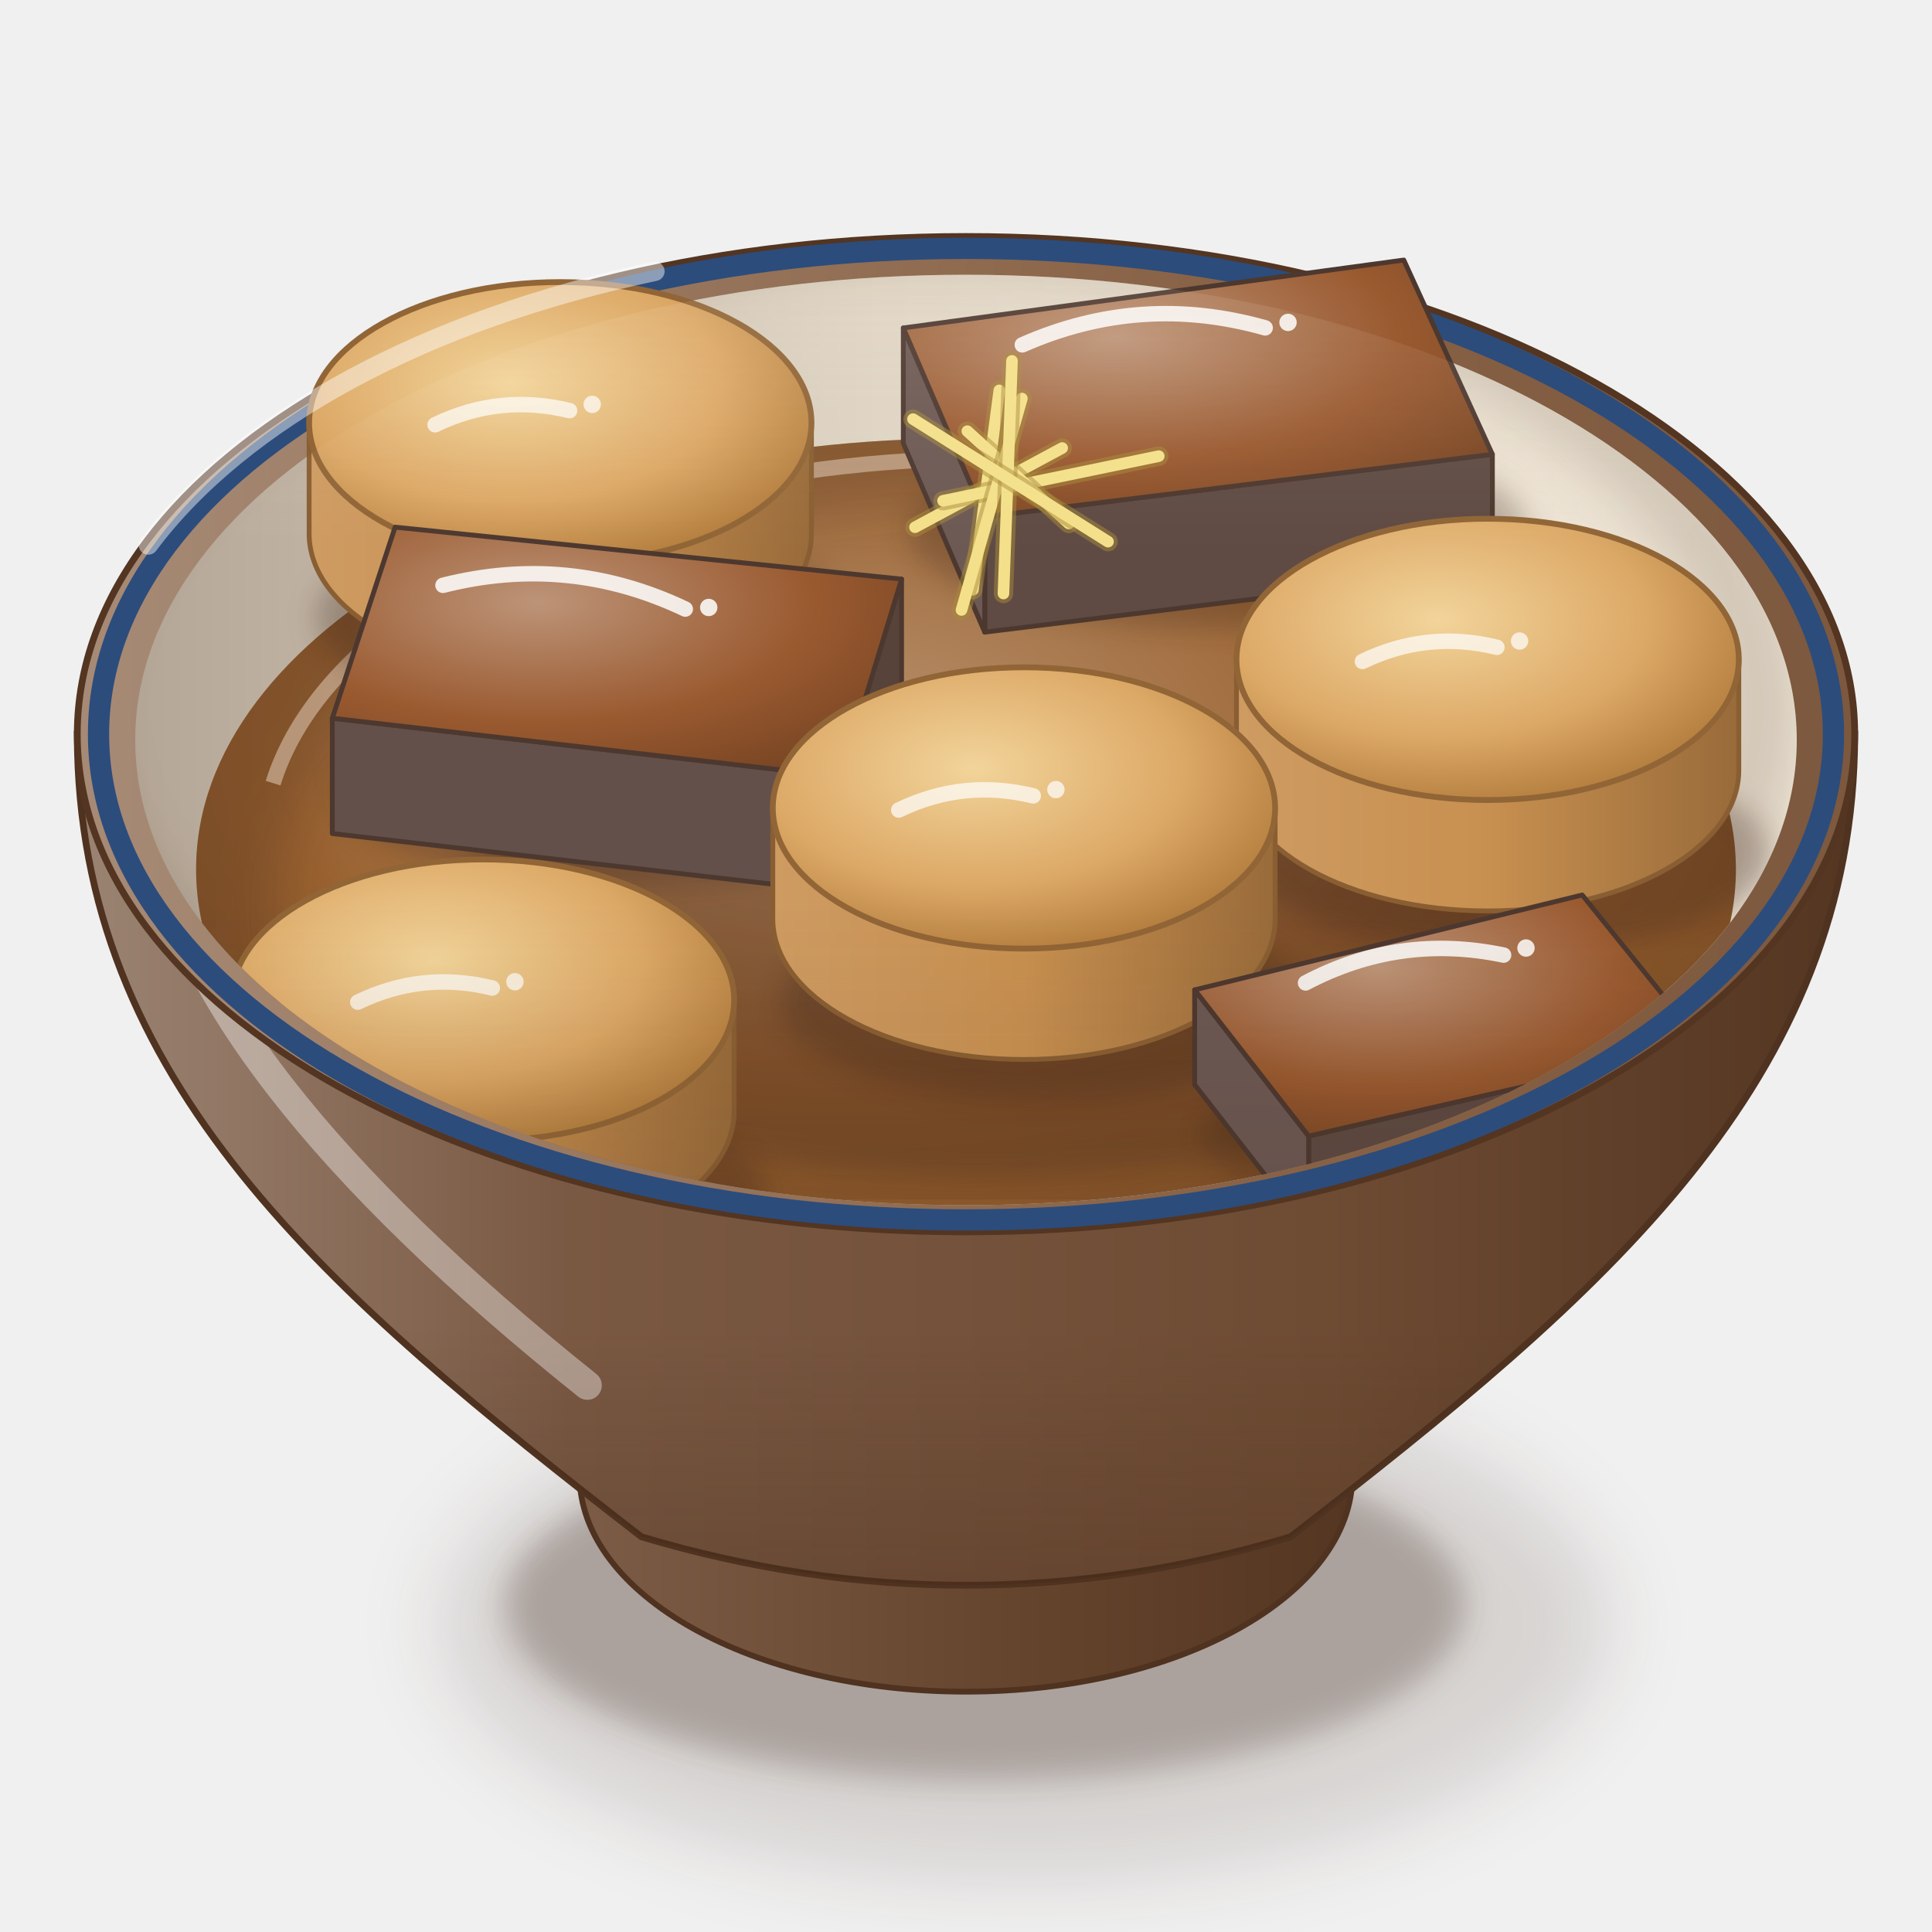
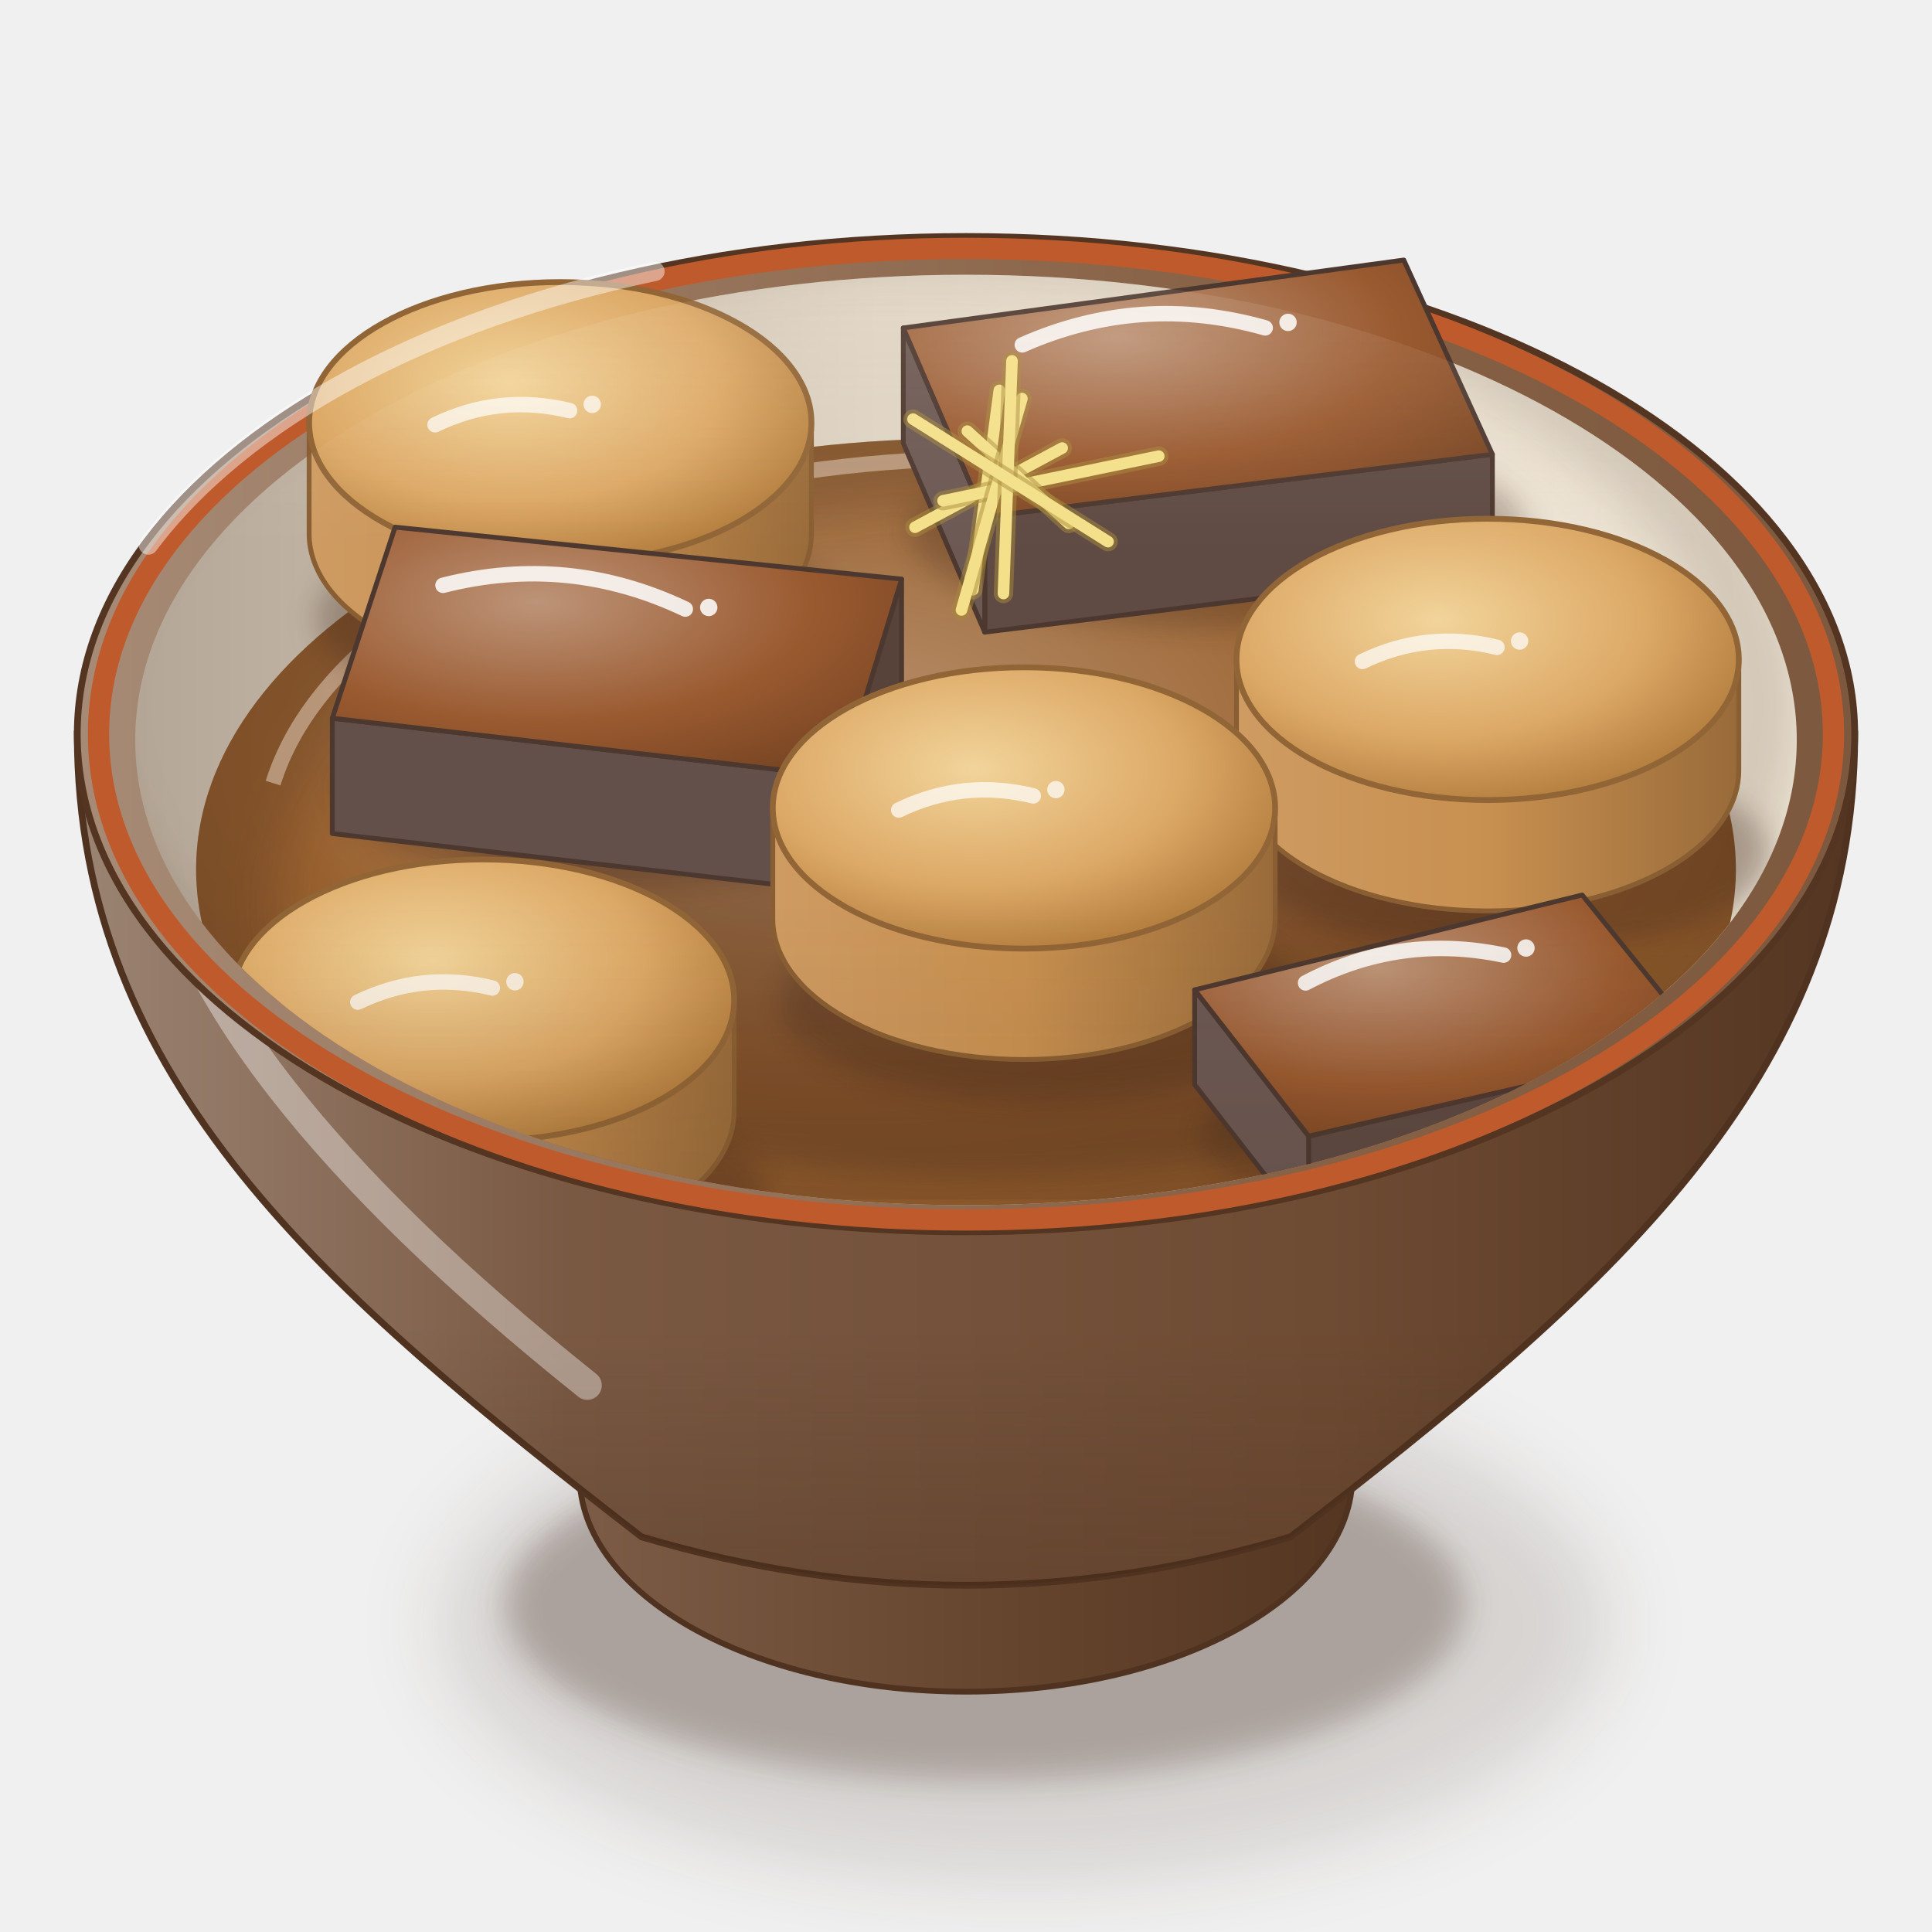
<svg xmlns="http://www.w3.org/2000/svg" viewBox="0 0 200 200" width="400" height="400">
  <defs>
    <filter id="buridaikon-1" x="-50%" y="-50%" width="200%" height="200%">
      <feGaussianBlur stdDeviation="4" />
    </filter>
    <filter id="buridaikon-2" x="-50%" y="-50%" width="200%" height="200%">
      <feGaussianBlur stdDeviation="1.6" />
    </filter>
    <linearGradient id="buridaikon-3" x1="0" y1="0" x2="1" y2="0">
      <stop offset="0" stop-color="#7d5d47" />
      <stop offset="0.6" stop-color="#64432c" />
      <stop offset="1" stop-color="#533521" />
    </linearGradient>
    <linearGradient id="buridaikon-4" x1="0" y1="0" x2="1" y2="0">
      <stop offset="0" stop-color="#9c8574" />
      <stop offset="0.28" stop-color="#7a5943" />
      <stop offset="0.7" stop-color="#6e4b33" />
      <stop offset="1" stop-color="#533521" />
    </linearGradient>
    <linearGradient id="buridaikon-5" x1="0" y1="0" x2="0" y2="1">
      <stop offset="0" stop-color="#3a2212" stop-opacity="0" />
      <stop offset="0.7" stop-color="#3a2212" stop-opacity="0" />
      <stop offset="1" stop-color="#3a2212" stop-opacity="0.22" />
    </linearGradient>
    <linearGradient id="buridaikon-6" x1="0" y1="0" x2="1" y2="0">
      <stop offset="0" stop-color="#a78b76" />
      <stop offset="0.6" stop-color="#8a6448" />
      <stop offset="1" stop-color="#7c583e" />
    </linearGradient>
    <linearGradient id="buridaikon-7" x1="0" y1="0" x2="1" y2="0">
      <stop offset="0" stop-color="#b4a696" />
      <stop offset="0.45" stop-color="#dfd4c3" />
      <stop offset="1" stop-color="#f1e8d8" />
    </linearGradient>
    <clipPath id="buridaikon-8">
      <path d="M14,76.6A86,48.16 0 1 0 186,76.6A86,48.16 0 1 0 14,76.6Z" />
    </clipPath>
    <filter id="buridaikon-9" x="-50%" y="-50%" width="200%" height="200%">
      <feGaussianBlur stdDeviation="2.5" />
    </filter>
    <clipPath id="buridaikon-10">
      <path d="M14,76.6 A86,48.16 0 0 0 186,76.6 L200,76.6 L200,0 L0,0 L0,76.6Z" />
    </clipPath>
    <radialGradient id="buridaikon-11" cx="0.42" cy="0.36" r="0.62">
      <stop offset="0" stop-color="#b8916e" />
      <stop offset="0.6" stop-color="#9a6230" />
      <stop offset="1" stop-color="#815127" />
    </radialGradient>
    <clipPath id="buridaikon-12">
      <path d="M20.3,90A79.7,44.63 0 1 0 179.7,90A79.7,44.63 0 1 0 20.3,90Z" />
    </clipPath>
    <filter id="buridaikon-13" x="-50%" y="-50%" width="200%" height="200%">
      <feGaussianBlur stdDeviation="3" />
    </filter>
    <filter id="buridaikon-14" x="-50%" y="-50%" width="200%" height="200%">
      <feGaussianBlur stdDeviation="1.4" />
    </filter>
    <radialGradient id="buridaikon-15" cx="0.36" cy="0.3" r="0.8">
      <stop offset="0" stop-color="#bd9478" />
      <stop offset="0.6" stop-color="#9a5a30" />
      <stop offset="1" stop-color="#784523" />
    </radialGradient>
    <radialGradient id="buridaikon-16" cx="0.4" cy="0.36" r="0.7">
      <stop offset="0" stop-color="#f2d49a" />
      <stop offset="0.6" stop-color="#dca866" />
      <stop offset="1" stop-color="#b07a3a" />
    </radialGradient>
    <linearGradient id="buridaikon-17" x1="0" y1="0" x2="1" y2="0">
      <stop offset="0" stop-color="#ce9b62" />
      <stop offset="0.5" stop-color="#c89050" />
      <stop offset="1" stop-color="#996b3a" />
    </linearGradient>
    <linearGradient id="buridaikon-18" x1="0" y1="0" x2="0" y2="1">
      <stop offset="0" stop-color="#fff8ec" stop-opacity="0.2" />
      <stop offset="0.45" stop-color="#fff8ec" stop-opacity="0" />
      <stop offset="0.75" stop-color="#3a2212" stop-opacity="0" />
      <stop offset="1" stop-color="#3a2212" stop-opacity="0.1" />
    </linearGradient>
  </defs>
  <ellipse cx="106" cy="168.16" rx="60.48" ry="26.61" fill="#3a2212" opacity="0.14" filter="url(#buridaikon-1)" />
  <ellipse cx="102" cy="166.16" rx="49.68" ry="18.14" fill="#3a2212" opacity="0.28" filter="url(#buridaikon-2)" />
  <path d="M58,146.72 L60,152.72 A40,22.4 0 0 0 140,152.72 L142,146.72Z" fill="url(#buridaikon-3)" stroke="#4f321f" stroke-width=".6" />
  <path d="M8,76 C8,111.96 34,134 66.4,159.09 Q100,169.12 133.6,159.09 C166,134 192,111.96 192,76Z" fill="url(#buridaikon-4)" stroke="#4f321f" stroke-width=".7" />
  <path d="M8,76 C8,111.96 34,134 66.4,159.09 Q100,169.12 133.6,159.09 C166,134 192,111.96 192,76Z" fill="url(#buridaikon-5)" />
  <path d="M16,86 Q20,110.8 60.8,143.41" stroke="#fff" stroke-width="3" fill="none" stroke-linecap="round" opacity="0.38" />
  <path d="M8,76A92,51.52 0 1 0 192,76A92,51.52 0 1 0 8,76Z" fill="url(#buridaikon-6)" stroke="#533521" stroke-width=".7" />
  <path d="M14,76.6A86,48.16 0 1 0 186,76.6A86,48.16 0 1 0 14,76.6Z" fill="url(#buridaikon-7)" />
  <g clip-path="url(#buridaikon-8)">
    <path d="M6,73A88,50.16 0 1 0 182,73A88,50.16 0 1 0 6,73Z" fill="none" stroke="#3a2212" stroke-width="9" opacity=".16" filter="url(#buridaikon-9)" />
  </g>
-   <path d="M10.2,76A89.8,50.29 0 1 0 189.8,76A89.8,50.29 0 1 0 10.2,76Z" fill="none" stroke="#2c4c7c" stroke-width="2.2" />
+   <path d="M10.2,76A89.8,50.29 0 1 0 189.8,76A89.8,50.29 0 1 0 10.2,76Z" fill="none" stroke="#bf5a2c" stroke-width="2.2" />
  <g clip-path="url(#buridaikon-8)">
    <path d="M20.3,90A79.7,44.63 0 1 0 179.7,90A79.7,44.63 0 1 0 20.3,90Z" fill="url(#buridaikon-11)" />
    <g clip-path="url(#buridaikon-12)">
      <path fill-rule="evenodd" d="M0,0 H200 V200 H0Z M28.89,94A78.11,42.85 0 1 0 185.11,94A78.11,42.85 0 1 0 28.89,94Z" fill="#3a2212" opacity="0.26" filter="url(#buridaikon-13)" />
      <path d="M28.27,81.07 A75.72,40.17 0 0 1 139.85,52.51" stroke="#d2b8a2" stroke-width="1.6" fill="none" opacity=".65" />
    </g>
  </g>
  <g clip-path="url(#buridaikon-8)">
    <ellipse cx="102" cy="99.4" rx="59.78" ry="22.32" fill="#3a2212" opacity="0.3" filter="url(#buridaikon-14)" />
  </g>
  <g clip-path="url(#buridaikon-10)">
    <ellipse cx="126" cy="54.83" rx="32.02" ry="10.25" fill="#3a2212" opacity="0.28" filter="url(#buridaikon-14)" />
    <path d="M154.49,47.03L101.94,53.5L101.94,65.44L154.49,58.97Z" fill="#5f4b44" stroke="#4d382f" stroke-width="0.5" stroke-linejoin="round" />
    <path d="M101.94,53.5L93.51,33.95L93.51,45.89L101.94,65.44Z" fill="#6d5954" stroke="#4d382f" stroke-width="0.5" stroke-linejoin="round" />
    <path d="M93.51,33.95L145.32,26.92L154.49,47.03L101.94,53.5Z" fill="url(#buridaikon-15)" stroke="#4d382f" stroke-width="0.5" stroke-linejoin="round" />
    <g transform="translate(118.4 34.82) rotate(-4)">
      <path d="M-12.6,0 Q0,-4.54 12.6,0" stroke="#fff" stroke-width="1.6" fill="none" stroke-linecap="round" opacity="0.85" />
      <circle cx="15" cy="-.4" r=".9" fill="#fff" opacity="0.85" />
    </g>
    <ellipse cx="60" cy="63.92" rx="27.3" ry="10.19" fill="#3a2212" opacity="0.3" filter="url(#buridaikon-14)" />
    <path d="M32,43.76 L32,55.24 A26,14.56 0 0 0 84,55.24 L84,43.76Z" fill="url(#buridaikon-17)" stroke="#895e32" stroke-width=".5" />
    <ellipse cx="58" cy="43.76" rx="26" ry="14.56" fill="url(#buridaikon-16)" stroke="#916536" stroke-width=".6" />
    <g transform="translate(52 43.24) rotate(-6)">
      <path d="M-7,0 Q0,-2.52 7,0" stroke="#fff" stroke-width="1.6" fill="none" stroke-linecap="round" opacity="0.7" />
      <circle cx="9.4" cy="-.4" r=".9" fill="#fff" opacity="0.7" />
    </g>
    <g transform="translate(102.34 50.48) rotate(151.71)">
      <path d="M-8.65,0 L8.65,0" stroke="#a88a3a" stroke-width="2" stroke-linecap="round" opacity=".5" />
      <path d="M-8.65,0 L8.65,0" stroke="#f4e08a" stroke-width="1.2" stroke-linecap="round" />
    </g>
    <g transform="translate(102.08 50.73) rotate(97.55)">
      <path d="M-10.41,0 L10.41,0" stroke="#a88a3a" stroke-width="2" stroke-linecap="round" opacity=".5" />
      <path d="M-10.41,0 L10.41,0" stroke="#f4e08a" stroke-width="1.2" stroke-linecap="round" />
    </g>
    <g transform="translate(108.79 49.53) rotate(168.31)">
      <path d="M-11.4,0 L11.4,0" stroke="#a88a3a" stroke-width="2" stroke-linecap="round" opacity=".5" />
      <path d="M-11.4,0 L11.4,0" stroke="#f4e08a" stroke-width="1.2" stroke-linecap="round" />
    </g>
    <g transform="translate(105.39 49.41) rotate(42.28)">
      <path d="M-7.1,0 L7.1,0" stroke="#a88a3a" stroke-width="2" stroke-linecap="round" opacity=".5" />
      <path d="M-7.1,0 L7.1,0" stroke="#f4e08a" stroke-width="1.2" stroke-linecap="round" />
    </g>
    <g transform="translate(102.66 52.2) rotate(105.94)">
      <path d="M-11.38,0 L11.38,0" stroke="#a88a3a" stroke-width="2" stroke-linecap="round" opacity=".5" />
      <path d="M-11.38,0 L11.38,0" stroke="#f4e08a" stroke-width="1.2" stroke-linecap="round" />
    </g>
    <g transform="translate(104.32 49.4) rotate(92.1)">
      <path d="M-12.05,0 L12.05,0" stroke="#a88a3a" stroke-width="2" stroke-linecap="round" opacity=".5" />
      <path d="M-12.05,0 L12.05,0" stroke="#f4e08a" stroke-width="1.2" stroke-linecap="round" />
    </g>
    <g transform="translate(104.61 49.73) rotate(32.14)">
      <path d="M-11.92,0 L11.92,0" stroke="#a88a3a" stroke-width="2" stroke-linecap="round" opacity=".5" />
      <path d="M-11.92,0 L11.92,0" stroke="#f4e08a" stroke-width="1.2" stroke-linecap="round" />
    </g>
    <ellipse cx="66" cy="81.83" rx="31.08" ry="9.95" fill="#3a2212" opacity="0.28" filter="url(#buridaikon-14)" />
    <path d="M93.33,59.95L87.1,80.42L87.1,92.35L93.33,71.89Z" fill="#57433a" stroke="#4d382f" stroke-width="0.5" stroke-linejoin="round" />
    <path d="M87.1,80.42L34.4,74.35L34.4,86.29L87.1,92.35Z" fill="#64504a" stroke="#4d382f" stroke-width="0.5" stroke-linejoin="round" />
    <path d="M40.9,54.57L93.33,59.95L87.1,80.42L34.4,74.35Z" fill="url(#buridaikon-15)" stroke="#4d382f" stroke-width="0.5" stroke-linejoin="round" />
    <g transform="translate(58.4 61.82) rotate(5.6)">
      <path d="M-12.6,0 Q0,-4.54 12.6,0" stroke="#fff" stroke-width="1.6" fill="none" stroke-linecap="round" opacity="0.85" />
      <circle cx="15" cy="-.4" r=".9" fill="#fff" opacity="0.85" />
    </g>
    <ellipse cx="156" cy="88.42" rx="27.3" ry="10.19" fill="#3a2212" opacity="0.3" filter="url(#buridaikon-14)" />
    <path d="M128,68.26 L128,79.74 A26,14.56 0 0 0 180,79.74 L180,68.26Z" fill="url(#buridaikon-17)" stroke="#895e32" stroke-width=".5" />
    <ellipse cx="154" cy="68.26" rx="26" ry="14.56" fill="url(#buridaikon-16)" stroke="#916536" stroke-width=".6" />
    <g transform="translate(148 67.74) rotate(-6)">
      <path d="M-7,0 Q0,-2.52 7,0" stroke="#fff" stroke-width="1.6" fill="none" stroke-linecap="round" opacity="0.7" />
      <circle cx="9.4" cy="-.4" r=".9" fill="#fff" opacity="0.7" />
    </g>
    <ellipse cx="108" cy="103.8" rx="27.3" ry="10.19" fill="#3a2212" opacity="0.3" filter="url(#buridaikon-14)" />
    <path d="M80,83.64 L80,95.12 A26,14.56 0 0 0 132,95.12 L132,83.64Z" fill="url(#buridaikon-17)" stroke="#895e32" stroke-width=".5" />
    <ellipse cx="106" cy="83.64" rx="26" ry="14.56" fill="url(#buridaikon-16)" stroke="#916536" stroke-width=".6" />
    <g transform="translate(100 83.12) rotate(-6)">
      <path d="M-7,0 Q0,-2.52 7,0" stroke="#fff" stroke-width="1.6" fill="none" stroke-linecap="round" opacity="0.7" />
      <circle cx="9.4" cy="-.4" r=".9" fill="#fff" opacity="0.7" />
    </g>
    <ellipse cx="152" cy="117.54" rx="27.65" ry="8.85" fill="#3a2212" opacity="0.28" filter="url(#buridaikon-14)" />
    <path d="M176.33,108.19L135.47,117.61L135.47,127.42L176.33,117.99Z" fill="#5d4942" stroke="#4d382f" stroke-width="0.5" stroke-linejoin="round" />
    <path d="M135.47,117.61L123.67,102.47L123.67,112.28L135.47,127.42Z" fill="#6c5853" stroke="#4d382f" stroke-width="0.5" stroke-linejoin="round" />
    <path d="M123.67,102.47L163.79,92.65L176.33,108.19L135.47,117.61Z" fill="url(#buridaikon-15)" stroke="#4d382f" stroke-width="0.5" stroke-linejoin="round" />
    <g transform="translate(145.4 100.31) rotate(-8)">
      <path d="M-10.35,0 Q0,-3.73 10.35,0" stroke="#fff" stroke-width="1.6" fill="none" stroke-linecap="round" opacity="0.85" />
      <circle cx="12.75" cy="-.4" r=".9" fill="#fff" opacity="0.85" />
    </g>
    <ellipse cx="52" cy="123.69" rx="27.3" ry="10.19" fill="#3a2212" opacity="0.3" filter="url(#buridaikon-14)" />
    <path d="M24,103.53 L24,115.01 A26,14.56 0 0 0 76,115.01 L76,103.53Z" fill="url(#buridaikon-17)" stroke="#895e32" stroke-width=".5" />
    <ellipse cx="50" cy="103.53" rx="26" ry="14.56" fill="url(#buridaikon-16)" stroke="#916536" stroke-width=".6" />
    <g transform="translate(44 103.01) rotate(-6)">
      <path d="M-7,0 Q0,-2.52 7,0" stroke="#fff" stroke-width="1.6" fill="none" stroke-linecap="round" opacity="0.7" />
      <circle cx="9.4" cy="-.4" r=".9" fill="#fff" opacity="0.7" />
    </g>
  </g>
  <rect x="0" y="1.84" width="200" height="122.32" fill="url(#buridaikon-18)" clip-path="url(#buridaikon-8)" />
  <path d="M15.36,56.42 A92,51.52 0 0 1 67.8,28.09" stroke="#fff" stroke-width="2" fill="none" stroke-linecap="round" opacity="0.45" />
</svg>
